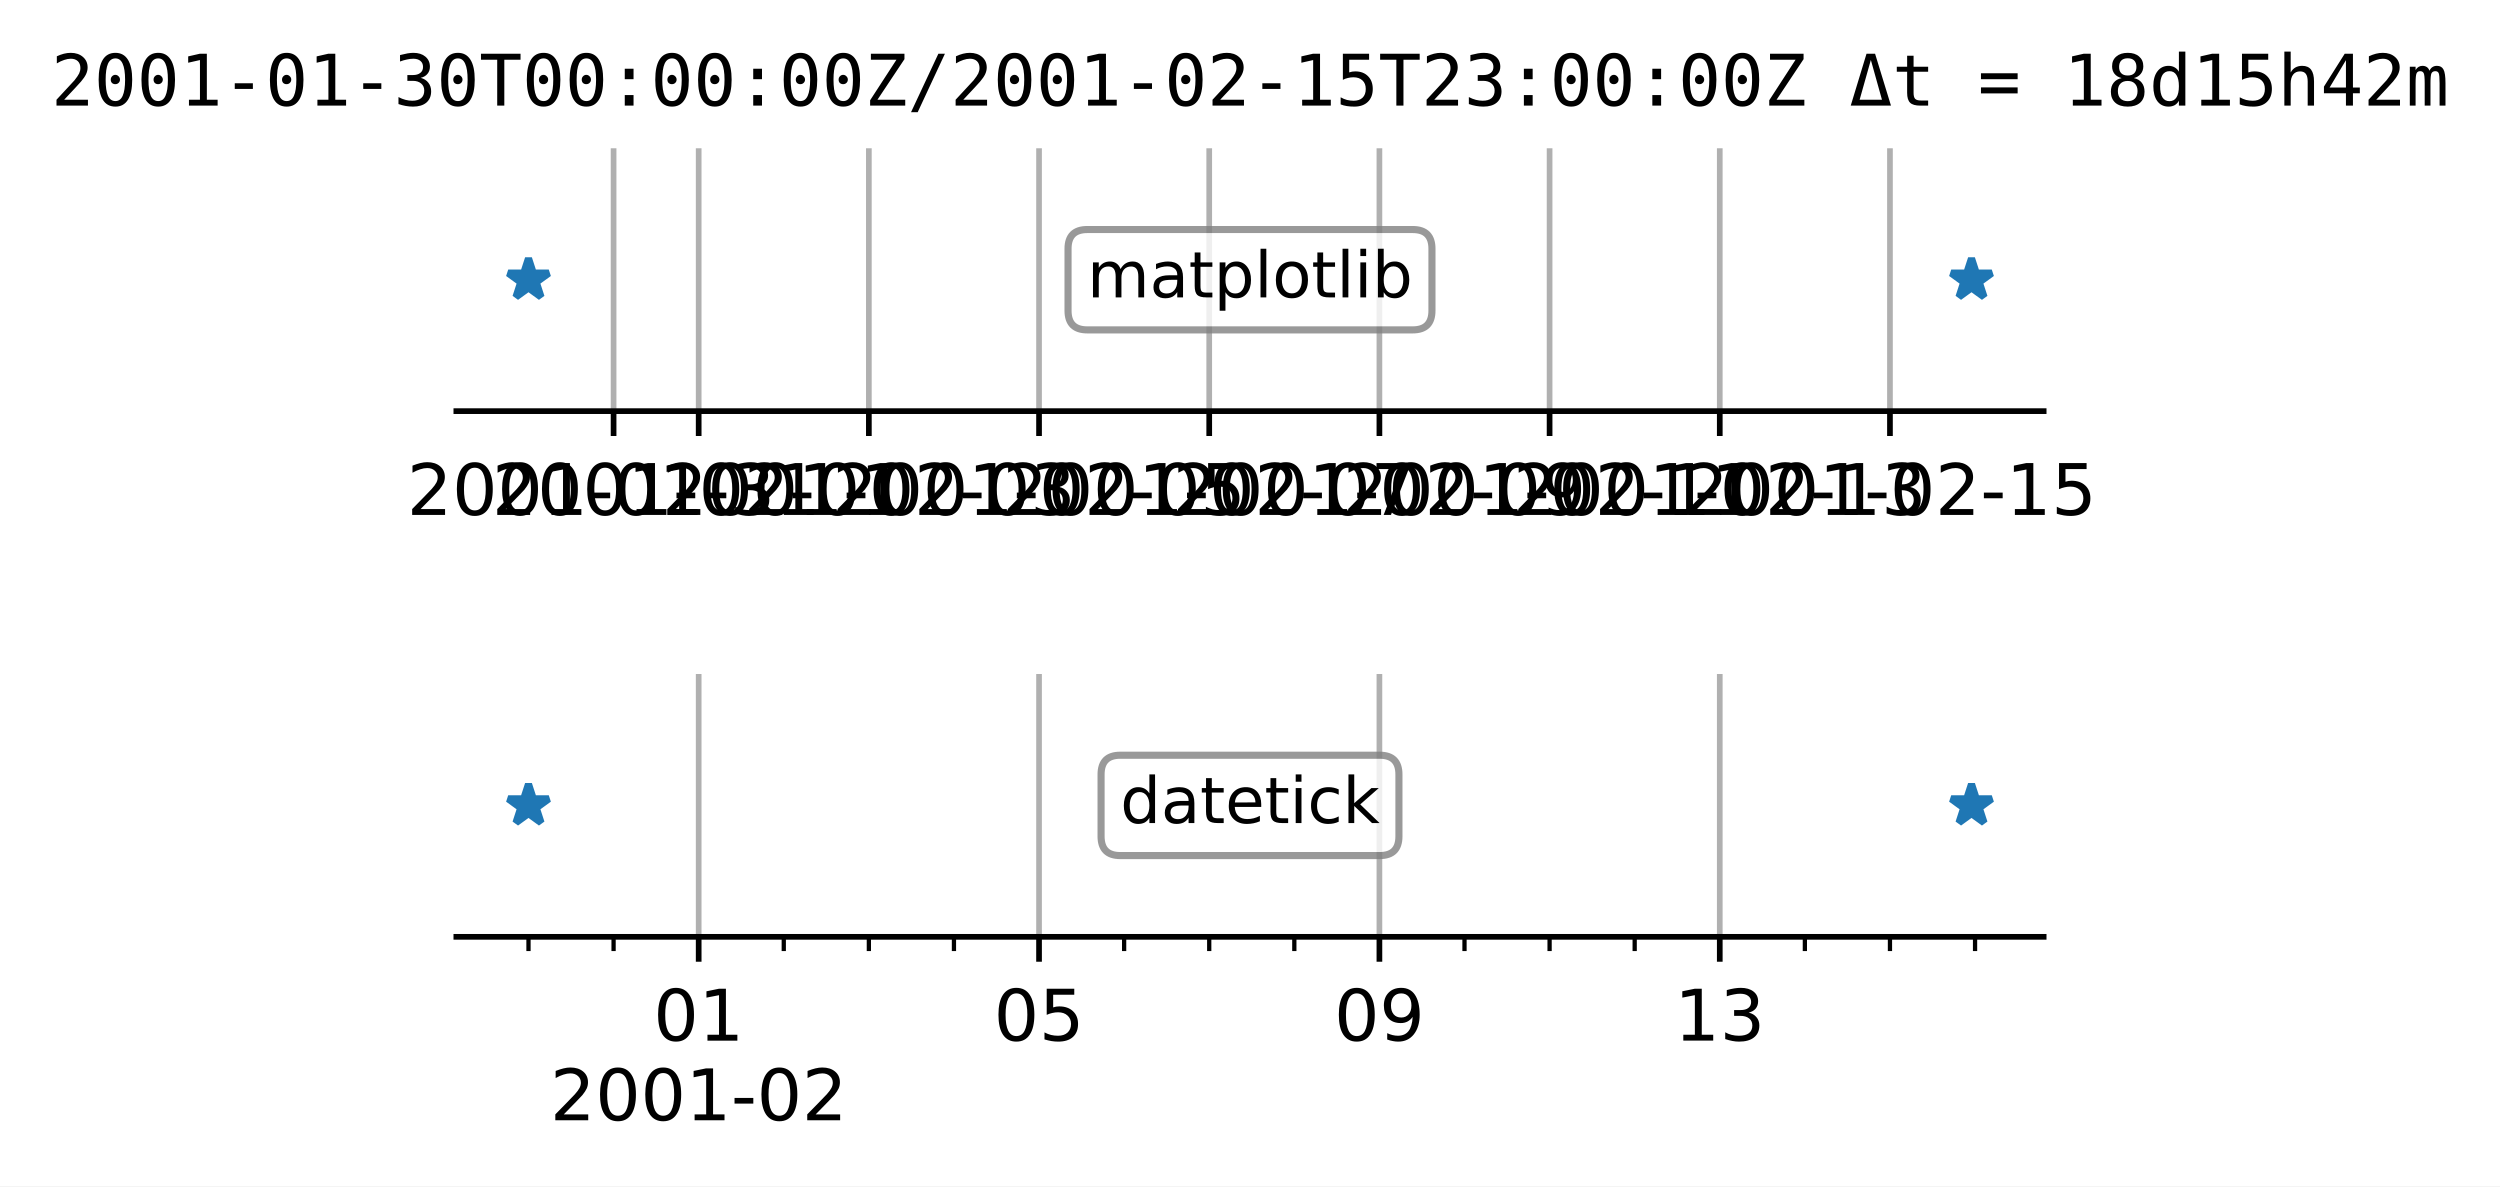
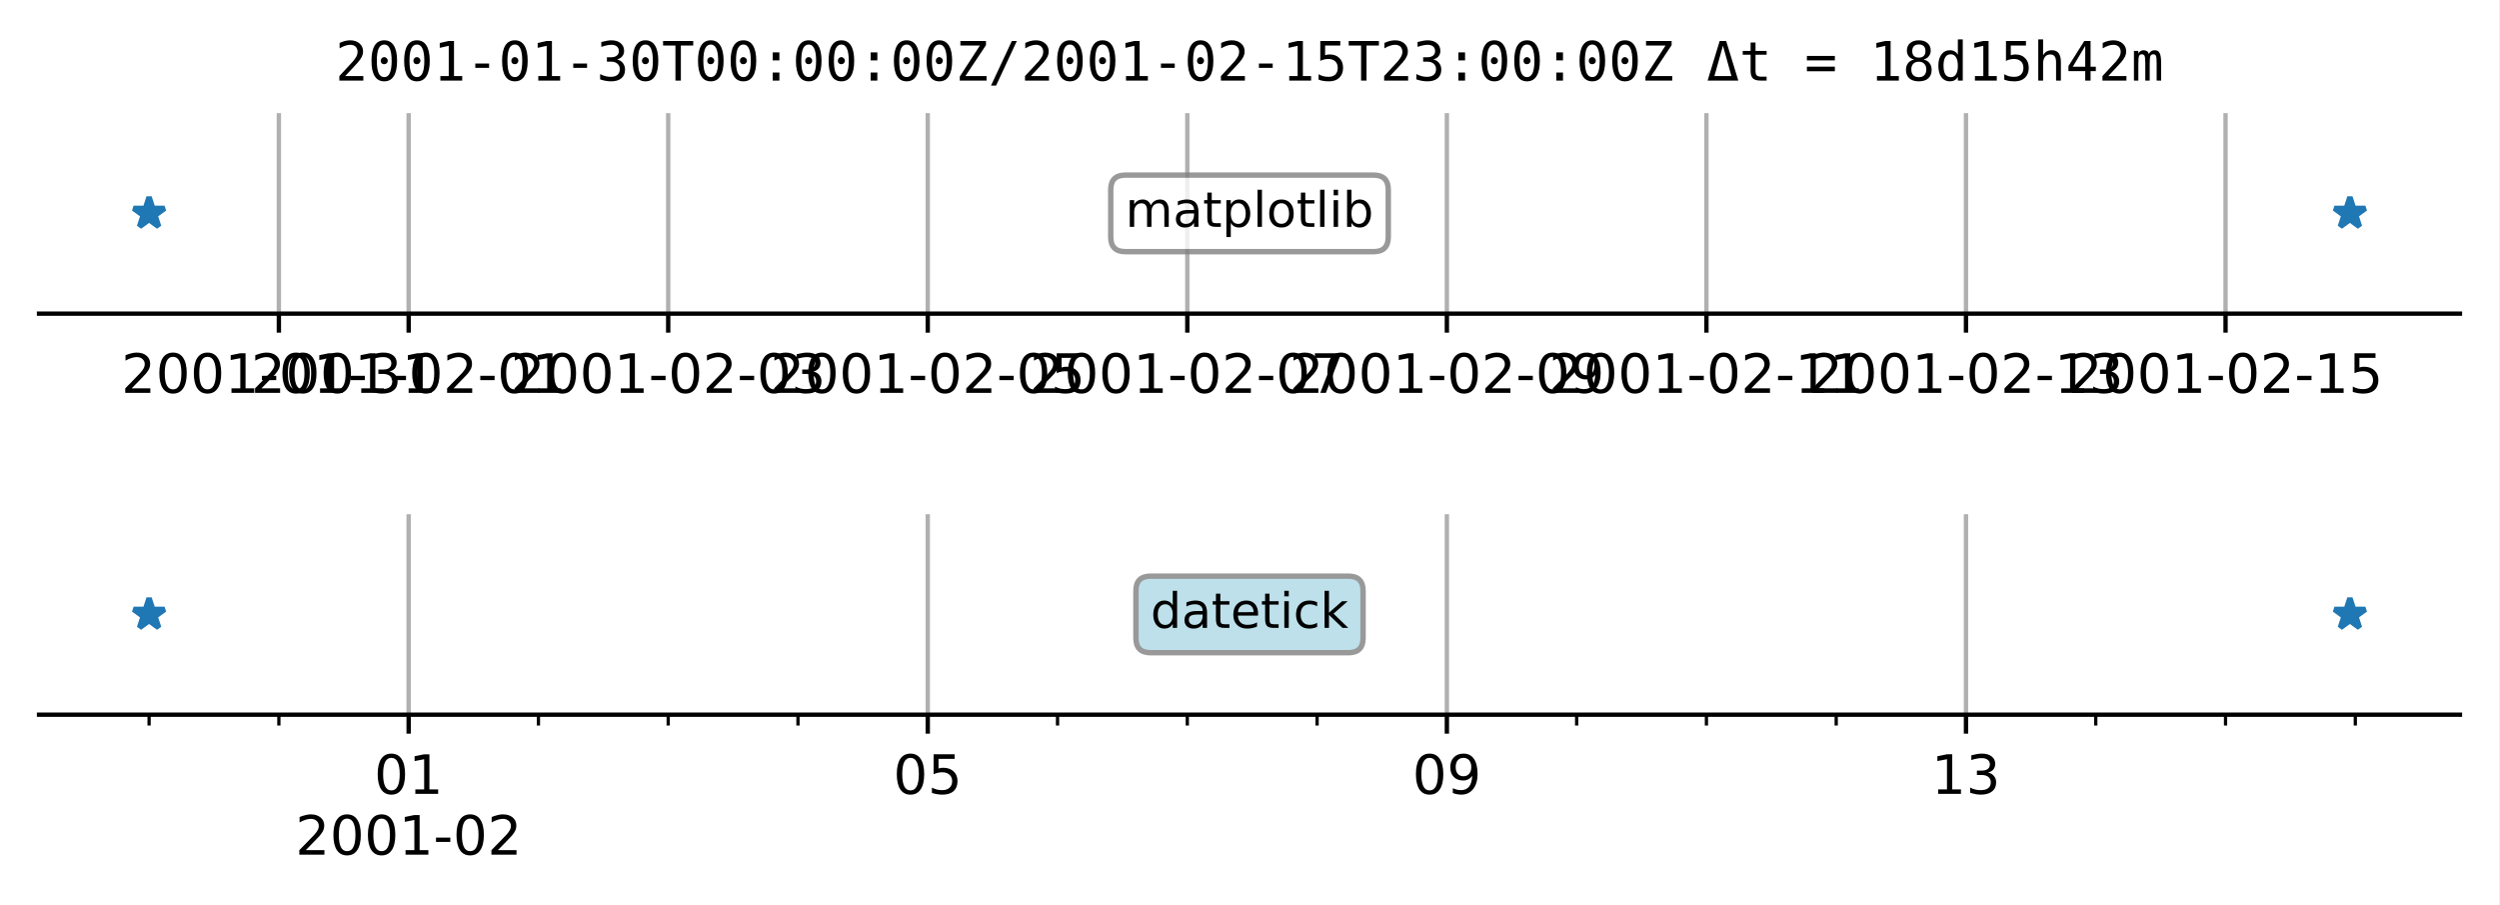
- <svg xmlns="http://www.w3.org/2000/svg" xmlns:xlink="http://www.w3.org/1999/xlink" width="351.538pt" height="166.808pt" viewBox="0 0 351.538 166.808" version="1.1">
+ <svg xmlns="http://www.w3.org/2000/svg" xmlns:xlink="http://www.w3.org/1999/xlink" width="460.8pt" height="166.808pt" viewBox="0 0 460.8 166.808" version="1.1">
  <defs>
    <style type="text/css">*{stroke-linejoin: round; stroke-linecap: butt}</style>
  </defs>
  <g id="figure_1">
    <g id="patch_1">
-       <path d="M 0 166.808  L 351.538 166.808  L 351.538 0  L 0 0  z " style="fill: #ffffff" />
+       <path d="M 0 166.808  L 460.8 166.808  L 460.8 0  L 0 0  z " style="fill: #ffffff" />
    </g>
    <g id="axes_1">
      <g id="patch_2">
-         <path d="M 64.169 57.812  L 287.369 57.812  L 287.369 20.852  L 64.169 20.852  z " style="fill: #ffffff" />
+         <path d="M 7.2 57.812  L 453.6 57.812  L 453.6 20.852  L 7.2 20.852  z " style="fill: #ffffff" />
      </g>
      <g id="matplotlib.axis_1">
        <g id="xtick_1">
          <g id="line2d_1">
-             <path d="M 86.279 57.812  L 86.279 20.852  " clip-path="url(#p3e1dd28714)" style="fill: none; stroke: #b0b0b0; stroke-width: 0.8; stroke-linecap: square" />
+             <path d="M 51.421 57.812  L 51.421 20.852  " clip-path="url(#p7ea75c58d1)" style="fill: none; stroke: #b0b0b0; stroke-width: 0.8; stroke-linecap: square" />
          </g>
          <g id="line2d_2">
            <defs>
              <path id="m1e6c41ab66" d="M 0 0  L 0 3.5  " style="stroke: #000000; stroke-width: 0.8" />
            </defs>
            <g>
-               <use xlink:href="#m1e6c41ab66" x="86.279" y="57.812" style="stroke: #000000; stroke-width: 0.8" />
+               <use xlink:href="#m1e6c41ab66" x="51.421" y="57.812" style="stroke: #000000; stroke-width: 0.8" />
            </g>
          </g>
          <g id="text_1">
-             <text style="font-size: 10px; font-family: 'DejaVu Sans', 'Bitstream Vera Sans', 'Computer Modern Sans Serif', 'Lucida Grande', 'Verdana', 'Geneva', 'Lucid', 'Arial', 'Helvetica', 'Avant Garde', sans-serif; text-anchor: middle" x="86.279" y="72.41" transform="rotate(-0 86.27936 72.41)">2001-01-31</text>
+             <text style="font-size: 10px; font-family: 'DejaVu Sans', 'Bitstream Vera Sans', 'Computer Modern Sans Serif', 'Lucida Grande', 'Verdana', 'Geneva', 'Lucid', 'Arial', 'Helvetica', 'Avant Garde', sans-serif; text-anchor: middle" x="51.421" y="72.41" transform="rotate(-0 51.42122 72.41)">2001-01-31</text>
          </g>
        </g>
        <g id="xtick_2">
          <g id="line2d_3">
-             <path d="M 98.245 57.812  L 98.245 20.852  " clip-path="url(#p3e1dd28714)" style="fill: none; stroke: #b0b0b0; stroke-width: 0.8; stroke-linecap: square" />
+             <path d="M 75.352 57.812  L 75.352 20.852  " clip-path="url(#p7ea75c58d1)" style="fill: none; stroke: #b0b0b0; stroke-width: 0.8; stroke-linecap: square" />
          </g>
          <g id="line2d_4">
            <g>
-               <use xlink:href="#m1e6c41ab66" x="98.245" y="57.812" style="stroke: #000000; stroke-width: 0.8" />
+               <use xlink:href="#m1e6c41ab66" x="75.352" y="57.812" style="stroke: #000000; stroke-width: 0.8" />
            </g>
          </g>
          <g id="text_2">
-             <text style="font-size: 10px; font-family: 'DejaVu Sans', 'Bitstream Vera Sans', 'Computer Modern Sans Serif', 'Lucida Grande', 'Verdana', 'Geneva', 'Lucid', 'Arial', 'Helvetica', 'Avant Garde', sans-serif; text-anchor: middle" x="98.245" y="72.41" transform="rotate(-0 98.24452 72.41)">2001-02-01</text>
+             <text style="font-size: 10px; font-family: 'DejaVu Sans', 'Bitstream Vera Sans', 'Computer Modern Sans Serif', 'Lucida Grande', 'Verdana', 'Geneva', 'Lucid', 'Arial', 'Helvetica', 'Avant Garde', sans-serif; text-anchor: middle" x="75.352" y="72.41" transform="rotate(-0 75.35153 72.41)">2001-02-01</text>
          </g>
        </g>
        <g id="xtick_3">
          <g id="line2d_5">
-             <path d="M 122.175 57.812  L 122.175 20.852  " clip-path="url(#p3e1dd28714)" style="fill: none; stroke: #b0b0b0; stroke-width: 0.8; stroke-linecap: square" />
+             <path d="M 123.212 57.812  L 123.212 20.852  " clip-path="url(#p7ea75c58d1)" style="fill: none; stroke: #b0b0b0; stroke-width: 0.8; stroke-linecap: square" />
          </g>
          <g id="line2d_6">
            <g>
-               <use xlink:href="#m1e6c41ab66" x="122.175" y="57.812" style="stroke: #000000; stroke-width: 0.8" />
+               <use xlink:href="#m1e6c41ab66" x="123.212" y="57.812" style="stroke: #000000; stroke-width: 0.8" />
            </g>
          </g>
          <g id="text_3">
-             <text style="font-size: 10px; font-family: 'DejaVu Sans', 'Bitstream Vera Sans', 'Computer Modern Sans Serif', 'Lucida Grande', 'Verdana', 'Geneva', 'Lucid', 'Arial', 'Helvetica', 'Avant Garde', sans-serif; text-anchor: middle" x="122.175" y="72.41" transform="rotate(-0 122.1748 72.41)">2001-02-03</text>
+             <text style="font-size: 10px; font-family: 'DejaVu Sans', 'Bitstream Vera Sans', 'Computer Modern Sans Serif', 'Lucida Grande', 'Verdana', 'Geneva', 'Lucid', 'Arial', 'Helvetica', 'Avant Garde', sans-serif; text-anchor: middle" x="123.212" y="72.41" transform="rotate(-0 123.2122 72.41)">2001-02-03</text>
          </g>
        </g>
        <g id="xtick_4">
          <g id="line2d_7">
-             <path d="M 146.105 57.812  L 146.105 20.852  " clip-path="url(#p3e1dd28714)" style="fill: none; stroke: #b0b0b0; stroke-width: 0.8; stroke-linecap: square" />
+             <path d="M 171.073 57.812  L 171.073 20.852  " clip-path="url(#p7ea75c58d1)" style="fill: none; stroke: #b0b0b0; stroke-width: 0.8; stroke-linecap: square" />
          </g>
          <g id="line2d_8">
            <g>
-               <use xlink:href="#m1e6c41ab66" x="146.105" y="57.812" style="stroke: #000000; stroke-width: 0.8" />
+               <use xlink:href="#m1e6c41ab66" x="171.073" y="57.812" style="stroke: #000000; stroke-width: 0.8" />
            </g>
          </g>
          <g id="text_4">
-             <text style="font-size: 10px; font-family: 'DejaVu Sans', 'Bitstream Vera Sans', 'Computer Modern Sans Serif', 'Lucida Grande', 'Verdana', 'Geneva', 'Lucid', 'Arial', 'Helvetica', 'Avant Garde', sans-serif; text-anchor: middle" x="146.105" y="72.41" transform="rotate(-0 146.1051 72.41)">2001-02-05</text>
+             <text style="font-size: 10px; font-family: 'DejaVu Sans', 'Bitstream Vera Sans', 'Computer Modern Sans Serif', 'Lucida Grande', 'Verdana', 'Geneva', 'Lucid', 'Arial', 'Helvetica', 'Avant Garde', sans-serif; text-anchor: middle" x="171.073" y="72.41" transform="rotate(-0 171.0728 72.41)">2001-02-05</text>
          </g>
        </g>
        <g id="xtick_5">
          <g id="line2d_9">
-             <path d="M 170.035 57.812  L 170.035 20.852  " clip-path="url(#p3e1dd28714)" style="fill: none; stroke: #b0b0b0; stroke-width: 0.8; stroke-linecap: square" />
+             <path d="M 218.933 57.812  L 218.933 20.852  " clip-path="url(#p7ea75c58d1)" style="fill: none; stroke: #b0b0b0; stroke-width: 0.8; stroke-linecap: square" />
          </g>
          <g id="line2d_10">
            <g>
-               <use xlink:href="#m1e6c41ab66" x="170.035" y="57.812" style="stroke: #000000; stroke-width: 0.8" />
+               <use xlink:href="#m1e6c41ab66" x="218.933" y="57.812" style="stroke: #000000; stroke-width: 0.8" />
            </g>
          </g>
          <g id="text_5">
-             <text style="font-size: 10px; font-family: 'DejaVu Sans', 'Bitstream Vera Sans', 'Computer Modern Sans Serif', 'Lucida Grande', 'Verdana', 'Geneva', 'Lucid', 'Arial', 'Helvetica', 'Avant Garde', sans-serif; text-anchor: middle" x="170.035" y="72.41" transform="rotate(-0 170.0354 72.41)">2001-02-07</text>
+             <text style="font-size: 10px; font-family: 'DejaVu Sans', 'Bitstream Vera Sans', 'Computer Modern Sans Serif', 'Lucida Grande', 'Verdana', 'Geneva', 'Lucid', 'Arial', 'Helvetica', 'Avant Garde', sans-serif; text-anchor: middle" x="218.933" y="72.41" transform="rotate(-0 218.9334 72.41)">2001-02-07</text>
          </g>
        </g>
        <g id="xtick_6">
          <g id="line2d_11">
-             <path d="M 193.966 57.812  L 193.966 20.852  " clip-path="url(#p3e1dd28714)" style="fill: none; stroke: #b0b0b0; stroke-width: 0.8; stroke-linecap: square" />
+             <path d="M 266.794 57.812  L 266.794 20.852  " clip-path="url(#p7ea75c58d1)" style="fill: none; stroke: #b0b0b0; stroke-width: 0.8; stroke-linecap: square" />
          </g>
          <g id="line2d_12">
            <g>
-               <use xlink:href="#m1e6c41ab66" x="193.966" y="57.812" style="stroke: #000000; stroke-width: 0.8" />
+               <use xlink:href="#m1e6c41ab66" x="266.794" y="57.812" style="stroke: #000000; stroke-width: 0.8" />
            </g>
          </g>
          <g id="text_6">
-             <text style="font-size: 10px; font-family: 'DejaVu Sans', 'Bitstream Vera Sans', 'Computer Modern Sans Serif', 'Lucida Grande', 'Verdana', 'Geneva', 'Lucid', 'Arial', 'Helvetica', 'Avant Garde', sans-serif; text-anchor: middle" x="193.966" y="72.41" transform="rotate(-0 193.9658 72.41)">2001-02-09</text>
+             <text style="font-size: 10px; font-family: 'DejaVu Sans', 'Bitstream Vera Sans', 'Computer Modern Sans Serif', 'Lucida Grande', 'Verdana', 'Geneva', 'Lucid', 'Arial', 'Helvetica', 'Avant Garde', sans-serif; text-anchor: middle" x="266.794" y="72.41" transform="rotate(-0 266.794 72.41)">2001-02-09</text>
          </g>
        </g>
        <g id="xtick_7">
          <g id="line2d_13">
-             <path d="M 217.896 57.812  L 217.896 20.852  " clip-path="url(#p3e1dd28714)" style="fill: none; stroke: #b0b0b0; stroke-width: 0.8; stroke-linecap: square" />
+             <path d="M 314.655 57.812  L 314.655 20.852  " clip-path="url(#p7ea75c58d1)" style="fill: none; stroke: #b0b0b0; stroke-width: 0.8; stroke-linecap: square" />
          </g>
          <g id="line2d_14">
            <g>
-               <use xlink:href="#m1e6c41ab66" x="217.896" y="57.812" style="stroke: #000000; stroke-width: 0.8" />
+               <use xlink:href="#m1e6c41ab66" x="314.655" y="57.812" style="stroke: #000000; stroke-width: 0.8" />
            </g>
          </g>
          <g id="text_7">
-             <text style="font-size: 10px; font-family: 'DejaVu Sans', 'Bitstream Vera Sans', 'Computer Modern Sans Serif', 'Lucida Grande', 'Verdana', 'Geneva', 'Lucid', 'Arial', 'Helvetica', 'Avant Garde', sans-serif; text-anchor: middle" x="217.896" y="72.41" transform="rotate(-0 217.8961 72.41)">2001-02-11</text>
+             <text style="font-size: 10px; font-family: 'DejaVu Sans', 'Bitstream Vera Sans', 'Computer Modern Sans Serif', 'Lucida Grande', 'Verdana', 'Geneva', 'Lucid', 'Arial', 'Helvetica', 'Avant Garde', sans-serif; text-anchor: middle" x="314.655" y="72.41" transform="rotate(-0 314.6546 72.41)">2001-02-11</text>
          </g>
        </g>
        <g id="xtick_8">
          <g id="line2d_15">
-             <path d="M 241.826 57.812  L 241.826 20.852  " clip-path="url(#p3e1dd28714)" style="fill: none; stroke: #b0b0b0; stroke-width: 0.8; stroke-linecap: square" />
+             <path d="M 362.515 57.812  L 362.515 20.852  " clip-path="url(#p7ea75c58d1)" style="fill: none; stroke: #b0b0b0; stroke-width: 0.8; stroke-linecap: square" />
          </g>
          <g id="line2d_16">
            <g>
-               <use xlink:href="#m1e6c41ab66" x="241.826" y="57.812" style="stroke: #000000; stroke-width: 0.8" />
+               <use xlink:href="#m1e6c41ab66" x="362.515" y="57.812" style="stroke: #000000; stroke-width: 0.8" />
            </g>
          </g>
          <g id="text_8">
-             <text style="font-size: 10px; font-family: 'DejaVu Sans', 'Bitstream Vera Sans', 'Computer Modern Sans Serif', 'Lucida Grande', 'Verdana', 'Geneva', 'Lucid', 'Arial', 'Helvetica', 'Avant Garde', sans-serif; text-anchor: middle" x="241.826" y="72.41" transform="rotate(-0 241.8264 72.41)">2001-02-13</text>
+             <text style="font-size: 10px; font-family: 'DejaVu Sans', 'Bitstream Vera Sans', 'Computer Modern Sans Serif', 'Lucida Grande', 'Verdana', 'Geneva', 'Lucid', 'Arial', 'Helvetica', 'Avant Garde', sans-serif; text-anchor: middle" x="362.515" y="72.41" transform="rotate(-0 362.5153 72.41)">2001-02-13</text>
          </g>
        </g>
        <g id="xtick_9">
          <g id="line2d_17">
-             <path d="M 265.757 57.812  L 265.757 20.852  " clip-path="url(#p3e1dd28714)" style="fill: none; stroke: #b0b0b0; stroke-width: 0.8; stroke-linecap: square" />
+             <path d="M 410.376 57.812  L 410.376 20.852  " clip-path="url(#p7ea75c58d1)" style="fill: none; stroke: #b0b0b0; stroke-width: 0.8; stroke-linecap: square" />
          </g>
          <g id="line2d_18">
            <g>
-               <use xlink:href="#m1e6c41ab66" x="265.757" y="57.812" style="stroke: #000000; stroke-width: 0.8" />
+               <use xlink:href="#m1e6c41ab66" x="410.376" y="57.812" style="stroke: #000000; stroke-width: 0.8" />
            </g>
          </g>
          <g id="text_9">
-             <text style="font-size: 10px; font-family: 'DejaVu Sans', 'Bitstream Vera Sans', 'Computer Modern Sans Serif', 'Lucida Grande', 'Verdana', 'Geneva', 'Lucid', 'Arial', 'Helvetica', 'Avant Garde', sans-serif; text-anchor: middle" x="265.757" y="72.41" transform="rotate(-0 265.7567 72.41)">2001-02-15</text>
+             <text style="font-size: 10px; font-family: 'DejaVu Sans', 'Bitstream Vera Sans', 'Computer Modern Sans Serif', 'Lucida Grande', 'Verdana', 'Geneva', 'Lucid', 'Arial', 'Helvetica', 'Avant Garde', sans-serif; text-anchor: middle" x="410.376" y="72.41" transform="rotate(-0 410.3759 72.41)">2001-02-15</text>
          </g>
        </g>
      </g>
      <g id="line2d_19">
        <defs>
          <path id="maf42e94cd1" d="M 0 -3  L -0.674 -0.927  L -2.853 -0.927  L -1.09 0.354  L -1.763 2.427  L -0 1.146  L 1.763 2.427  L 1.09 0.354  L 2.853 -0.927  L 0.674 -0.927  z " style="stroke: #1f77b4; stroke-linejoin: bevel" />
        </defs>
-         <g clip-path="url(#p3e1dd28714)">
-           <use xlink:href="#maf42e94cd1" x="74.314" y="39.332" style="fill: #1f77b4; stroke: #1f77b4; stroke-linejoin: bevel" />
-           <use xlink:href="#maf42e94cd1" x="277.223" y="39.332" style="fill: #1f77b4; stroke: #1f77b4; stroke-linejoin: bevel" />
+         <g clip-path="url(#p7ea75c58d1)">
+           <use xlink:href="#maf42e94cd1" x="27.491" y="39.332" style="fill: #1f77b4; stroke: #1f77b4; stroke-linejoin: bevel" />
+           <use xlink:href="#maf42e94cd1" x="433.309" y="39.332" style="fill: #1f77b4; stroke: #1f77b4; stroke-linejoin: bevel" />
        </g>
      </g>
      <g id="patch_3">
-         <path d="M 64.169 57.812  L 287.369 57.812  " style="fill: none; stroke: #000000; stroke-width: 0.8; stroke-linejoin: miter; stroke-linecap: square" />
+         <path d="M 7.2 57.812  L 453.6 57.812  " style="fill: none; stroke: #000000; stroke-width: 0.8; stroke-linejoin: miter; stroke-linecap: square" />
      </g>
      <g id="text_10">
        <g id="patch_4">
-           <path d="M 152.882 46.387  L 198.655 46.387  Q 201.355 46.387 201.355 43.687  L 201.355 34.976  Q 201.355 32.276 198.655 32.276  L 152.882 32.276  Q 150.182 32.276 150.182 34.976  L 150.182 43.687  Q 150.182 46.387 152.882 46.387  z " style="fill: #ffffff; opacity: 0.8; stroke: #808080; stroke-linejoin: miter" />
-         </g>
-         <text style="font-size: 9px; font-family: 'DejaVu Sans', 'Bitstream Vera Sans', 'Computer Modern Sans Serif', 'Lucida Grande', 'Verdana', 'Geneva', 'Lucid', 'Arial', 'Helvetica', 'Avant Garde', sans-serif; text-anchor: middle" x="175.769" y="41.815" transform="rotate(-0 175.7688 41.815)">matplotlib</text>
+           <path d="M 207.513 46.387  L 253.287 46.387  Q 255.987 46.387 255.987 43.687  L 255.987 34.976  Q 255.987 32.276 253.287 32.276  L 207.513 32.276  Q 204.813 32.276 204.813 34.976  L 204.813 43.687  Q 204.813 46.387 207.513 46.387  z " style="fill: #ffffff; opacity: 0.8; stroke: #808080; stroke-linejoin: miter" />
+         </g>
+         <text style="font-size: 9px; font-family: 'DejaVu Sans', 'Bitstream Vera Sans', 'Computer Modern Sans Serif', 'Lucida Grande', 'Verdana', 'Geneva', 'Lucid', 'Arial', 'Helvetica', 'Avant Garde', sans-serif; text-anchor: middle" x="230.4" y="41.815" transform="rotate(-0 230.4 41.815)">matplotlib</text>
      </g>
      <g id="text_11">
-         <text style="font-size: 10px; font-family: 'DejaVu Sans Mono', 'Bitstream Vera Sans Mono', 'Computer Modern Typewriter', 'Andale Mono', 'Nimbus Mono L', 'Courier New', 'Courier', 'Fixed', 'Terminal', monospace; text-anchor: middle" x="175.769" y="14.852" transform="rotate(-0 175.7688 14.85156)">2001-01-30T00:00:00Z/2001-02-15T23:00:00Z Δt = 18d15h42m</text>
+         <text style="font-size: 10px; font-family: 'DejaVu Sans Mono', 'Bitstream Vera Sans Mono', 'Computer Modern Typewriter', 'Andale Mono', 'Nimbus Mono L', 'Courier New', 'Courier', 'Fixed', 'Terminal', monospace; text-anchor: middle" x="230.4" y="14.852" transform="rotate(-0 230.4 14.85156)">2001-01-30T00:00:00Z/2001-02-15T23:00:00Z Δt = 18d15h42m</text>
      </g>
    </g>
    <g id="axes_2">
      <g id="patch_5">
-         <path d="M 64.169 131.732  L 287.369 131.732  L 287.369 94.772  L 64.169 94.772  z " style="fill: #ffffff" />
+         <path d="M 7.2 131.732  L 453.6 131.732  L 453.6 94.772  L 7.2 94.772  z " style="fill: #ffffff" />
      </g>
      <g id="matplotlib.axis_2">
        <g id="xtick_10">
          <g id="line2d_20">
-             <path d="M 98.245 131.732  L 98.245 94.772  " clip-path="url(#pefc5964026)" style="fill: none; stroke: #b0b0b0; stroke-width: 0.8; stroke-linecap: square" />
+             <path d="M 75.352 131.732  L 75.352 94.772  " clip-path="url(#p6262969196)" style="fill: none; stroke: #b0b0b0; stroke-width: 0.8; stroke-linecap: square" />
          </g>
          <g id="line2d_21">
            <g>
-               <use xlink:href="#m1e6c41ab66" x="98.245" y="131.732" style="stroke: #000000; stroke-width: 0.8" />
+               <use xlink:href="#m1e6c41ab66" x="75.352" y="131.732" style="stroke: #000000; stroke-width: 0.8" />
            </g>
          </g>
          <g id="text_12">
-             <text style="font-size: 10px; font-family: 'DejaVu Sans', 'Bitstream Vera Sans', 'Computer Modern Sans Serif', 'Lucida Grande', 'Verdana', 'Geneva', 'Lucid', 'Arial', 'Helvetica', 'Avant Garde', sans-serif" transform="translate(91.88201 146.33)">01</text>
-             <text style="font-size: 10px; font-family: 'DejaVu Sans', 'Bitstream Vera Sans', 'Computer Modern Sans Serif', 'Lucida Grande', 'Verdana', 'Geneva', 'Lucid', 'Arial', 'Helvetica', 'Avant Garde', sans-serif" transform="translate(77.35311 157.5278)">2001-02</text>
+             <text style="font-size: 10px; font-family: 'DejaVu Sans', 'Bitstream Vera Sans', 'Computer Modern Sans Serif', 'Lucida Grande', 'Verdana', 'Geneva', 'Lucid', 'Arial', 'Helvetica', 'Avant Garde', sans-serif" transform="translate(68.98903 146.33)">01</text>
+             <text style="font-size: 10px; font-family: 'DejaVu Sans', 'Bitstream Vera Sans', 'Computer Modern Sans Serif', 'Lucida Grande', 'Verdana', 'Geneva', 'Lucid', 'Arial', 'Helvetica', 'Avant Garde', sans-serif" transform="translate(54.46012 157.5278)">2001-02</text>
          </g>
        </g>
        <g id="xtick_11">
          <g id="line2d_22">
-             <path d="M 146.105 131.732  L 146.105 94.772  " clip-path="url(#pefc5964026)" style="fill: none; stroke: #b0b0b0; stroke-width: 0.8; stroke-linecap: square" />
+             <path d="M 171.073 131.732  L 171.073 94.772  " clip-path="url(#p6262969196)" style="fill: none; stroke: #b0b0b0; stroke-width: 0.8; stroke-linecap: square" />
          </g>
          <g id="line2d_23">
            <g>
-               <use xlink:href="#m1e6c41ab66" x="146.105" y="131.732" style="stroke: #000000; stroke-width: 0.8" />
+               <use xlink:href="#m1e6c41ab66" x="171.073" y="131.732" style="stroke: #000000; stroke-width: 0.8" />
            </g>
          </g>
          <g id="text_13">
-             <text style="font-size: 10px; font-family: 'DejaVu Sans', 'Bitstream Vera Sans', 'Computer Modern Sans Serif', 'Lucida Grande', 'Verdana', 'Geneva', 'Lucid', 'Arial', 'Helvetica', 'Avant Garde', sans-serif; text-anchor: middle" x="146.105" y="146.33" transform="rotate(-0 146.1051 146.33)">05</text>
+             <text style="font-size: 10px; font-family: 'DejaVu Sans', 'Bitstream Vera Sans', 'Computer Modern Sans Serif', 'Lucida Grande', 'Verdana', 'Geneva', 'Lucid', 'Arial', 'Helvetica', 'Avant Garde', sans-serif; text-anchor: middle" x="171.073" y="146.33" transform="rotate(-0 171.0728 146.33)">05</text>
          </g>
        </g>
        <g id="xtick_12">
          <g id="line2d_24">
-             <path d="M 193.966 131.732  L 193.966 94.772  " clip-path="url(#pefc5964026)" style="fill: none; stroke: #b0b0b0; stroke-width: 0.8; stroke-linecap: square" />
+             <path d="M 266.794 131.732  L 266.794 94.772  " clip-path="url(#p6262969196)" style="fill: none; stroke: #b0b0b0; stroke-width: 0.8; stroke-linecap: square" />
          </g>
          <g id="line2d_25">
            <g>
-               <use xlink:href="#m1e6c41ab66" x="193.966" y="131.732" style="stroke: #000000; stroke-width: 0.8" />
+               <use xlink:href="#m1e6c41ab66" x="266.794" y="131.732" style="stroke: #000000; stroke-width: 0.8" />
            </g>
          </g>
          <g id="text_14">
-             <text style="font-size: 10px; font-family: 'DejaVu Sans', 'Bitstream Vera Sans', 'Computer Modern Sans Serif', 'Lucida Grande', 'Verdana', 'Geneva', 'Lucid', 'Arial', 'Helvetica', 'Avant Garde', sans-serif; text-anchor: middle" x="193.966" y="146.33" transform="rotate(-0 193.9658 146.33)">09</text>
+             <text style="font-size: 10px; font-family: 'DejaVu Sans', 'Bitstream Vera Sans', 'Computer Modern Sans Serif', 'Lucida Grande', 'Verdana', 'Geneva', 'Lucid', 'Arial', 'Helvetica', 'Avant Garde', sans-serif; text-anchor: middle" x="266.794" y="146.33" transform="rotate(-0 266.794 146.33)">09</text>
          </g>
        </g>
        <g id="xtick_13">
          <g id="line2d_26">
-             <path d="M 241.826 131.732  L 241.826 94.772  " clip-path="url(#pefc5964026)" style="fill: none; stroke: #b0b0b0; stroke-width: 0.8; stroke-linecap: square" />
+             <path d="M 362.515 131.732  L 362.515 94.772  " clip-path="url(#p6262969196)" style="fill: none; stroke: #b0b0b0; stroke-width: 0.8; stroke-linecap: square" />
          </g>
          <g id="line2d_27">
            <g>
-               <use xlink:href="#m1e6c41ab66" x="241.826" y="131.732" style="stroke: #000000; stroke-width: 0.8" />
+               <use xlink:href="#m1e6c41ab66" x="362.515" y="131.732" style="stroke: #000000; stroke-width: 0.8" />
            </g>
          </g>
          <g id="text_15">
-             <text style="font-size: 10px; font-family: 'DejaVu Sans', 'Bitstream Vera Sans', 'Computer Modern Sans Serif', 'Lucida Grande', 'Verdana', 'Geneva', 'Lucid', 'Arial', 'Helvetica', 'Avant Garde', sans-serif; text-anchor: middle" x="241.826" y="146.33" transform="rotate(-0 241.8264 146.33)">13</text>
+             <text style="font-size: 10px; font-family: 'DejaVu Sans', 'Bitstream Vera Sans', 'Computer Modern Sans Serif', 'Lucida Grande', 'Verdana', 'Geneva', 'Lucid', 'Arial', 'Helvetica', 'Avant Garde', sans-serif; text-anchor: middle" x="362.515" y="146.33" transform="rotate(-0 362.5153 146.33)">13</text>
          </g>
        </g>
        <g id="xtick_14">
          <g id="line2d_28">
            <defs>
              <path id="m7da8c832f9" d="M 0 0  L 0 2  " style="stroke: #000000; stroke-width: 0.6" />
            </defs>
            <g>
-               <use xlink:href="#m7da8c832f9" x="74.314" y="131.732" style="stroke: #000000; stroke-width: 0.6" />
+               <use xlink:href="#m7da8c832f9" x="27.491" y="131.732" style="stroke: #000000; stroke-width: 0.6" />
            </g>
          </g>
        </g>
        <g id="xtick_15">
          <g id="line2d_29">
            <g>
-               <use xlink:href="#m7da8c832f9" x="86.279" y="131.732" style="stroke: #000000; stroke-width: 0.6" />
+               <use xlink:href="#m7da8c832f9" x="51.421" y="131.732" style="stroke: #000000; stroke-width: 0.6" />
            </g>
          </g>
        </g>
        <g id="xtick_16">
          <g id="line2d_30">
            <g>
-               <use xlink:href="#m7da8c832f9" x="110.21" y="131.732" style="stroke: #000000; stroke-width: 0.6" />
+               <use xlink:href="#m7da8c832f9" x="99.282" y="131.732" style="stroke: #000000; stroke-width: 0.6" />
            </g>
          </g>
        </g>
        <g id="xtick_17">
          <g id="line2d_31">
            <g>
-               <use xlink:href="#m7da8c832f9" x="122.175" y="131.732" style="stroke: #000000; stroke-width: 0.6" />
+               <use xlink:href="#m7da8c832f9" x="123.212" y="131.732" style="stroke: #000000; stroke-width: 0.6" />
            </g>
          </g>
        </g>
        <g id="xtick_18">
          <g id="line2d_32">
            <g>
-               <use xlink:href="#m7da8c832f9" x="134.14" y="131.732" style="stroke: #000000; stroke-width: 0.6" />
+               <use xlink:href="#m7da8c832f9" x="147.142" y="131.732" style="stroke: #000000; stroke-width: 0.6" />
            </g>
          </g>
        </g>
        <g id="xtick_19">
          <g id="line2d_33">
            <g>
-               <use xlink:href="#m7da8c832f9" x="158.07" y="131.732" style="stroke: #000000; stroke-width: 0.6" />
+               <use xlink:href="#m7da8c832f9" x="195.003" y="131.732" style="stroke: #000000; stroke-width: 0.6" />
            </g>
          </g>
        </g>
        <g id="xtick_20">
          <g id="line2d_34">
            <g>
-               <use xlink:href="#m7da8c832f9" x="170.035" y="131.732" style="stroke: #000000; stroke-width: 0.6" />
+               <use xlink:href="#m7da8c832f9" x="218.933" y="131.732" style="stroke: #000000; stroke-width: 0.6" />
            </g>
          </g>
        </g>
        <g id="xtick_21">
          <g id="line2d_35">
            <g>
-               <use xlink:href="#m7da8c832f9" x="182.001" y="131.732" style="stroke: #000000; stroke-width: 0.6" />
+               <use xlink:href="#m7da8c832f9" x="242.864" y="131.732" style="stroke: #000000; stroke-width: 0.6" />
            </g>
          </g>
        </g>
        <g id="xtick_22">
          <g id="line2d_36">
            <g>
-               <use xlink:href="#m7da8c832f9" x="205.931" y="131.732" style="stroke: #000000; stroke-width: 0.6" />
+               <use xlink:href="#m7da8c832f9" x="290.724" y="131.732" style="stroke: #000000; stroke-width: 0.6" />
            </g>
          </g>
        </g>
        <g id="xtick_23">
          <g id="line2d_37">
            <g>
-               <use xlink:href="#m7da8c832f9" x="217.896" y="131.732" style="stroke: #000000; stroke-width: 0.6" />
+               <use xlink:href="#m7da8c832f9" x="314.655" y="131.732" style="stroke: #000000; stroke-width: 0.6" />
            </g>
          </g>
        </g>
        <g id="xtick_24">
          <g id="line2d_38">
            <g>
-               <use xlink:href="#m7da8c832f9" x="229.861" y="131.732" style="stroke: #000000; stroke-width: 0.6" />
+               <use xlink:href="#m7da8c832f9" x="338.585" y="131.732" style="stroke: #000000; stroke-width: 0.6" />
            </g>
          </g>
        </g>
        <g id="xtick_25">
          <g id="line2d_39">
            <g>
-               <use xlink:href="#m7da8c832f9" x="253.792" y="131.732" style="stroke: #000000; stroke-width: 0.6" />
+               <use xlink:href="#m7da8c832f9" x="386.446" y="131.732" style="stroke: #000000; stroke-width: 0.6" />
            </g>
          </g>
        </g>
        <g id="xtick_26">
          <g id="line2d_40">
            <g>
-               <use xlink:href="#m7da8c832f9" x="265.757" y="131.732" style="stroke: #000000; stroke-width: 0.6" />
+               <use xlink:href="#m7da8c832f9" x="410.376" y="131.732" style="stroke: #000000; stroke-width: 0.6" />
            </g>
          </g>
        </g>
        <g id="xtick_27">
          <g id="line2d_41">
            <g>
-               <use xlink:href="#m7da8c832f9" x="277.722" y="131.732" style="stroke: #000000; stroke-width: 0.6" />
+               <use xlink:href="#m7da8c832f9" x="434.306" y="131.732" style="stroke: #000000; stroke-width: 0.6" />
            </g>
          </g>
        </g>
      </g>
      <g id="line2d_42">
-         <g clip-path="url(#pefc5964026)">
-           <use xlink:href="#maf42e94cd1" x="74.314" y="113.252" style="fill: #1f77b4; stroke: #1f77b4; stroke-linejoin: bevel" />
-           <use xlink:href="#maf42e94cd1" x="277.223" y="113.252" style="fill: #1f77b4; stroke: #1f77b4; stroke-linejoin: bevel" />
+         <g clip-path="url(#p6262969196)">
+           <use xlink:href="#maf42e94cd1" x="27.491" y="113.252" style="fill: #1f77b4; stroke: #1f77b4; stroke-linejoin: bevel" />
+           <use xlink:href="#maf42e94cd1" x="433.309" y="113.252" style="fill: #1f77b4; stroke: #1f77b4; stroke-linejoin: bevel" />
        </g>
      </g>
      <g id="patch_6">
-         <path d="M 64.169 131.732  L 287.369 131.732  " style="fill: none; stroke: #000000; stroke-width: 0.8; stroke-linejoin: miter; stroke-linecap: square" />
+         <path d="M 7.2 131.732  L 453.6 131.732  " style="fill: none; stroke: #000000; stroke-width: 0.8; stroke-linejoin: miter; stroke-linecap: square" />
      </g>
      <g id="text_16">
        <g id="patch_7">
-           <path d="M 157.527 120.307  L 194.011 120.307  Q 196.711 120.307 196.711 117.607  L 196.711 108.896  Q 196.711 106.196 194.011 106.196  L 157.527 106.196  Q 154.827 106.196 154.827 108.896  L 154.827 117.607  Q 154.827 120.307 157.527 120.307  z " style="fill: #ffffff; opacity: 0.8; stroke: #808080; stroke-linejoin: miter" />
-         </g>
-         <text style="font-size: 9px; font-family: 'DejaVu Sans', 'Bitstream Vera Sans', 'Computer Modern Sans Serif', 'Lucida Grande', 'Verdana', 'Geneva', 'Lucid', 'Arial', 'Helvetica', 'Avant Garde', sans-serif; text-anchor: middle" x="175.769" y="115.735" transform="rotate(-0 175.7688 115.735)">datetick</text>
+           <path d="M 212.158 120.307  L 248.642 120.307  Q 251.342 120.307 251.342 117.607  L 251.342 108.896  Q 251.342 106.196 248.642 106.196  L 212.158 106.196  Q 209.458 106.196 209.458 108.896  L 209.458 117.607  Q 209.458 120.307 212.158 120.307  z " style="fill: #add8e6; opacity: 0.8; stroke: #808080; stroke-linejoin: miter" />
+         </g>
+         <text style="font-size: 9px; font-family: 'DejaVu Sans', 'Bitstream Vera Sans', 'Computer Modern Sans Serif', 'Lucida Grande', 'Verdana', 'Geneva', 'Lucid', 'Arial', 'Helvetica', 'Avant Garde', sans-serif; text-anchor: middle" x="230.4" y="115.735" transform="rotate(-0 230.4 115.735)">datetick</text>
      </g>
    </g>
  </g>
  <defs>
-     <clipPath id="p3e1dd28714">
-       <rect x="64.169" y="20.852" width="223.2" height="36.96" />
+     <clipPath id="p7ea75c58d1">
+       <rect x="7.2" y="20.852" width="446.4" height="36.96" />
    </clipPath>
-     <clipPath id="pefc5964026">
-       <rect x="64.169" y="94.772" width="223.2" height="36.96" />
+     <clipPath id="p6262969196">
+       <rect x="7.2" y="94.772" width="446.4" height="36.96" />
    </clipPath>
  </defs>
</svg>
